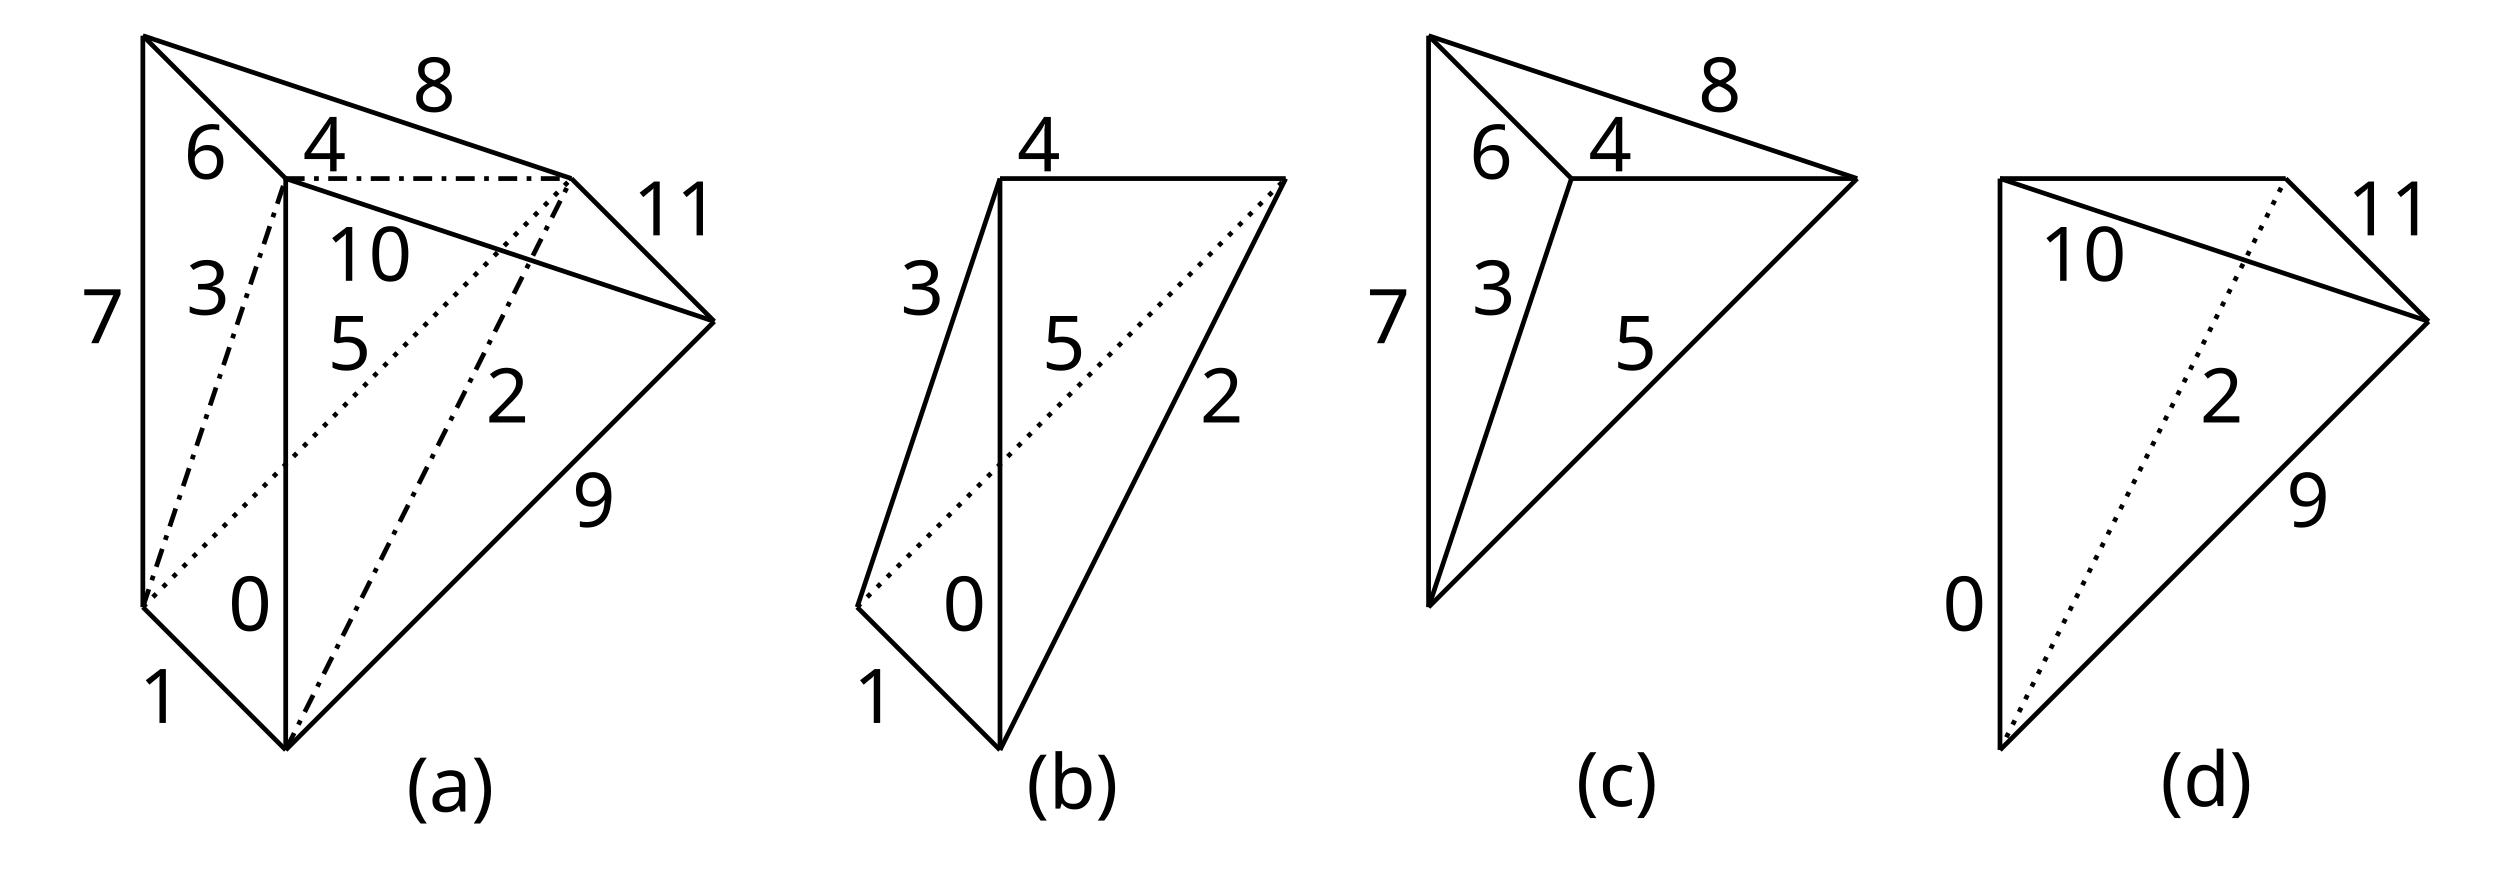
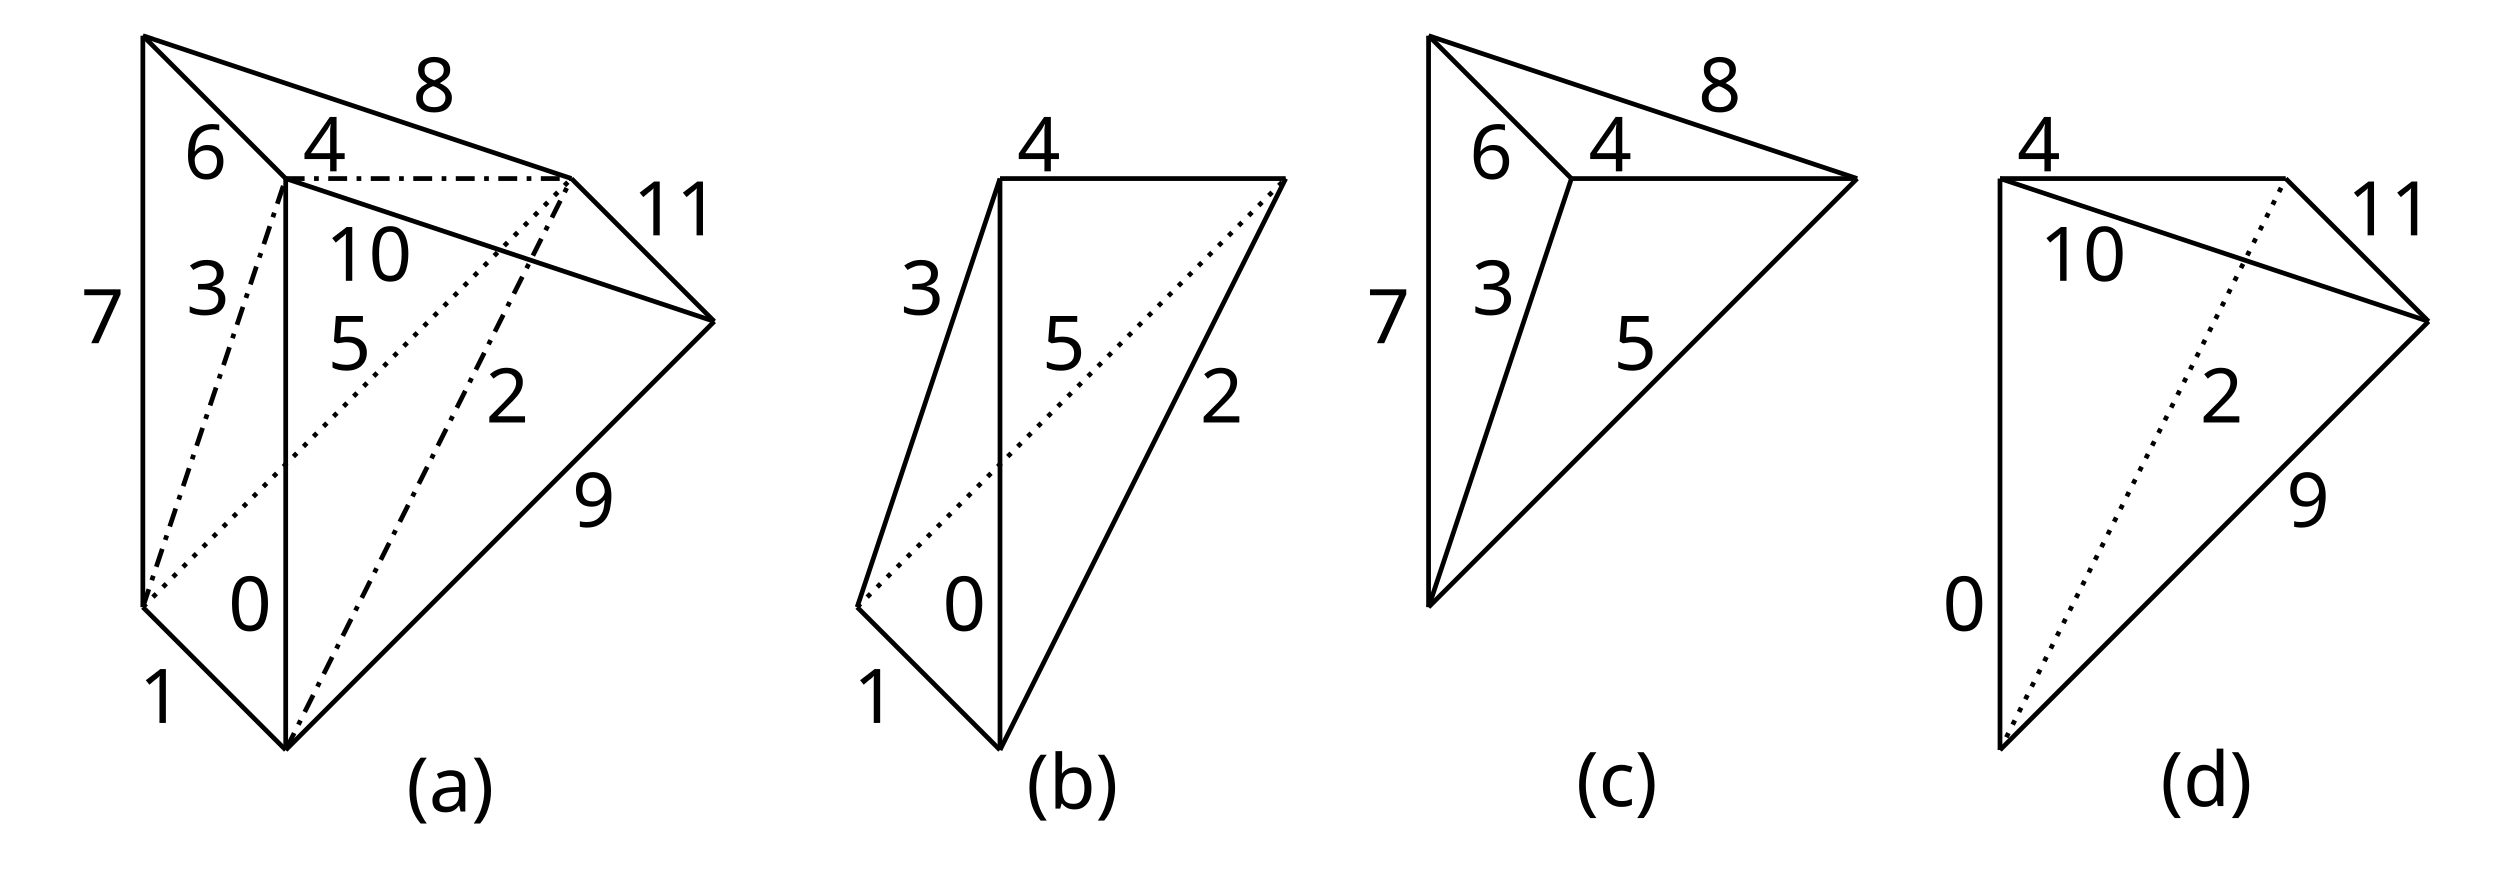
<svg xmlns="http://www.w3.org/2000/svg" width="140mm" height="50mm" viewBox="0 0 140 50" version="1.1" id="svg8">
  <defs id="defs2" />
  <g id="layer1" transform="translate(0,-247)">
    <path style="fill:none;stroke:#000000;stroke-width:0.265;stroke-linecap:butt;stroke-linejoin:miter;stroke-miterlimit:4;stroke-dasharray:none;stroke-opacity:1" d="m 8,249 8,8" id="path3066" />
    <path style="fill:none;stroke:#000000;stroke-width:0.265px;stroke-linecap:butt;stroke-linejoin:miter;stroke-opacity:1" d="m 8,249 24,8" id="path3066-3" />
    <path style="fill:none;stroke:#000000;stroke-width:0.265px;stroke-linecap:butt;stroke-linejoin:miter;stroke-opacity:1" d="m 32,257 8,8" id="path3066-6" />
    <path style="fill:none;stroke:#000000;stroke-width:0.265px;stroke-linecap:butt;stroke-linejoin:miter;stroke-opacity:1" d="m 16,257 24,8" id="path3066-3-7" />
    <path style="fill:none;stroke:#000000;stroke-width:0.265px;stroke-linecap:butt;stroke-linejoin:miter;stroke-opacity:1" d="M 16,289 40,265" id="path3066-3-7-5" />
    <path style="fill:none;stroke:#000000;stroke-width:0.265px;stroke-linecap:butt;stroke-linejoin:miter;stroke-opacity:1" d="M 16,289 V 257" id="path3066-3-7-5-3" />
    <path style="fill:none;stroke:#000000;stroke-width:0.265px;stroke-linecap:butt;stroke-linejoin:miter;stroke-opacity:1" d="M 8,281 V 249" id="path3066-3-7-5-3-5" />
    <path style="fill:none;stroke:#000000;stroke-width:0.265px;stroke-linecap:butt;stroke-linejoin:miter;stroke-opacity:1" d="M 16,289 8,281" id="path3066-3-7-5-3-5-6" />
    <path style="fill:none;stroke:#000000;stroke-width:0.265;stroke-linecap:butt;stroke-linejoin:miter;stroke-miterlimit:4;stroke-dasharray:0.265, 0.53;stroke-dashoffset:0;stroke-opacity:1" d="M 8,281 32,257" id="path3066-3-7-5-2" />
    <path style="fill:none;stroke:#000000;stroke-width:0.265;stroke-linecap:butt;stroke-linejoin:miter;stroke-miterlimit:4;stroke-dasharray:1.058, 0.529, 0.265, 0.529;stroke-dashoffset:0;stroke-opacity:1" d="m 8,281 8,-24" id="path3066-3-7-5-3-9" />
    <path style="fill:none;stroke:#000000;stroke-width:0.265;stroke-linecap:butt;stroke-linejoin:miter;stroke-miterlimit:4;stroke-dasharray:1.058, 0.529, 0.265, 0.529;stroke-dashoffset:0;stroke-opacity:1" d="M 16,289 32,257" id="path3066-3-7-5-3-9-1" />
    <path style="fill:none;stroke:#000000;stroke-width:0.265;stroke-linecap:butt;stroke-linejoin:miter;stroke-miterlimit:4;stroke-dasharray:1.058, 0.529, 0.265, 0.529;stroke-dashoffset:0;stroke-opacity:1" d="M 16,257 H 32" id="path3066-3-7-5-3-9-1-2" />
    <text xml:space="preserve" style="font-style:normal;font-variant:normal;font-weight:normal;font-stretch:normal;font-size:4.233px;line-height:1.25;font-family:sans-serif;-inkscape-font-specification:'sans-serif, Normal';font-variant-ligatures:normal;font-variant-caps:normal;font-variant-numeric:normal;font-feature-settings:normal;text-align:start;letter-spacing:0px;word-spacing:0px;writing-mode:lr-tb;text-anchor:start;fill:#000000;fill-opacity:1;stroke:none;stroke-width:0.265" x="12.788" y="282.314" id="text3235">
      <tspan id="tspan3233" x="12.788" y="282.314" style="font-style:normal;font-variant:normal;font-weight:normal;font-stretch:normal;font-size:4.233px;font-family:sans-serif;-inkscape-font-specification:'sans-serif, Normal';font-variant-ligatures:normal;font-variant-caps:normal;font-variant-numeric:normal;font-feature-settings:normal;text-align:start;writing-mode:lr-tb;text-anchor:start;stroke-width:0.265">0</tspan>
    </text>
    <text xml:space="preserve" style="font-style:normal;font-variant:normal;font-weight:normal;font-stretch:normal;font-size:4.233px;line-height:1.25;font-family:sans-serif;-inkscape-font-specification:'sans-serif, Normal';font-variant-ligatures:normal;font-variant-caps:normal;font-variant-numeric:normal;font-feature-settings:normal;text-align:start;letter-spacing:0px;word-spacing:0px;writing-mode:lr-tb;text-anchor:start;fill:#000000;fill-opacity:1;stroke:none;stroke-width:0.265" x="27.198" y="270.66" id="text3235-6">
      <tspan id="tspan3275" x="27.198" y="270.66">2</tspan>
    </text>
    <text xml:space="preserve" style="font-style:normal;font-variant:normal;font-weight:normal;font-stretch:normal;font-size:4.233px;line-height:1.25;font-family:sans-serif;-inkscape-font-specification:'sans-serif, Normal';font-variant-ligatures:normal;font-variant-caps:normal;font-variant-numeric:normal;font-feature-settings:normal;text-align:start;letter-spacing:0px;word-spacing:0px;writing-mode:lr-tb;text-anchor:start;fill:#000000;fill-opacity:1;stroke:none;stroke-width:0.265" x="7.789" y="287.485" id="text3235-6-0">
      <tspan style="stroke-width:0.265" y="287.485" x="7.789" id="tspan3255-6">1</tspan>
    </text>
    <text xml:space="preserve" style="font-style:normal;font-variant:normal;font-weight:normal;font-stretch:normal;font-size:4.233px;line-height:1.25;font-family:sans-serif;-inkscape-font-specification:'sans-serif, Normal';font-variant-ligatures:normal;font-variant-caps:normal;font-variant-numeric:normal;font-feature-settings:normal;text-align:start;letter-spacing:0px;word-spacing:0px;writing-mode:lr-tb;text-anchor:start;fill:#000000;fill-opacity:1;stroke:none;stroke-width:0.265" x="18.356" y="267.711" id="text3235-6-1">
      <tspan id="tspan3409" x="18.356" y="267.711">5</tspan>
    </text>
    <text xml:space="preserve" style="font-style:normal;font-variant:normal;font-weight:normal;font-stretch:normal;font-size:4.233px;line-height:1.25;font-family:sans-serif;-inkscape-font-specification:'sans-serif, Normal';font-variant-ligatures:normal;font-variant-caps:normal;font-variant-numeric:normal;font-feature-settings:normal;text-align:start;letter-spacing:0px;word-spacing:0px;writing-mode:lr-tb;text-anchor:start;fill:#000000;fill-opacity:1;stroke:none;stroke-width:0.265" x="10.435" y="264.62" id="text3235-6-1-9">
      <tspan id="tspan3405" x="10.435" y="264.62">3</tspan>
    </text>
    <text xml:space="preserve" style="font-style:normal;font-variant:normal;font-weight:normal;font-stretch:normal;font-size:4.233px;line-height:1.25;font-family:sans-serif;-inkscape-font-specification:'sans-serif, Normal';font-variant-ligatures:normal;font-variant-caps:normal;font-variant-numeric:normal;font-feature-settings:normal;text-align:start;letter-spacing:0px;word-spacing:0px;writing-mode:lr-tb;text-anchor:start;fill:#000000;fill-opacity:1;stroke:none;stroke-width:0.265" x="16.956" y="256.593" id="text3235-6-1-9-9">
      <tspan id="tspan3407" x="16.956" y="256.593">4</tspan>
    </text>
    <text xml:space="preserve" style="font-style:normal;font-variant:normal;font-weight:normal;font-stretch:normal;font-size:4.233px;line-height:1.25;font-family:sans-serif;-inkscape-font-specification:'sans-serif, Normal';font-variant-ligatures:normal;font-variant-caps:normal;font-variant-numeric:normal;font-feature-settings:normal;text-align:start;letter-spacing:0px;word-spacing:0px;writing-mode:lr-tb;text-anchor:start;fill:#000000;fill-opacity:1;stroke:none;stroke-width:0.265" x="10.293" y="257.009" id="text3235-6-1-9-7">
      <tspan id="tspan3363" x="10.293" y="257.009">6</tspan>
    </text>
    <text xml:space="preserve" style="font-style:normal;font-variant:normal;font-weight:normal;font-stretch:normal;font-size:4.233px;line-height:1.25;font-family:sans-serif;-inkscape-font-specification:'sans-serif, Normal';font-variant-ligatures:normal;font-variant-caps:normal;font-variant-numeric:normal;font-feature-settings:normal;text-align:start;letter-spacing:0px;word-spacing:0px;writing-mode:lr-tb;text-anchor:start;fill:#000000;fill-opacity:1;stroke:none;stroke-width:0.265" x="4.533" y="266.216" id="text3235-6-1-9-7-1">
      <tspan id="tspan3383" x="4.533" y="266.216">7</tspan>
    </text>
    <text xml:space="preserve" style="font-style:normal;font-variant:normal;font-weight:normal;font-stretch:normal;font-size:4.233px;line-height:1.25;font-family:sans-serif;-inkscape-font-specification:'sans-serif, Normal';font-variant-ligatures:normal;font-variant-caps:normal;font-variant-numeric:normal;font-feature-settings:normal;text-align:start;letter-spacing:0px;word-spacing:0px;writing-mode:lr-tb;text-anchor:start;fill:#000000;fill-opacity:1;stroke:none;stroke-width:0.265" x="23.1" y="253.249" id="text3235-6-1-9-7-1-5">
      <tspan id="tspan3403" x="23.1" y="253.249">8</tspan>
    </text>
    <text xml:space="preserve" style="font-style:normal;font-variant:normal;font-weight:normal;font-stretch:normal;font-size:4.233px;line-height:1.25;font-family:sans-serif;-inkscape-font-specification:'sans-serif, Normal';font-variant-ligatures:normal;font-variant-caps:normal;font-variant-numeric:normal;font-feature-settings:normal;text-align:start;letter-spacing:0px;word-spacing:0px;writing-mode:lr-tb;text-anchor:start;fill:#000000;fill-opacity:1;stroke:none;stroke-width:0.265" x="32.034" y="276.5" id="text3235-6-1-9-9-7">
      <tspan id="tspan3429" x="32.034" y="276.5">9</tspan>
    </text>
    <text xml:space="preserve" style="font-style:normal;font-variant:normal;font-weight:normal;font-stretch:normal;font-size:4.233px;line-height:1.25;font-family:sans-serif;-inkscape-font-specification:'sans-serif, Normal';font-variant-ligatures:normal;font-variant-caps:normal;font-variant-numeric:normal;font-feature-settings:normal;text-align:start;letter-spacing:0px;word-spacing:0px;writing-mode:lr-tb;text-anchor:start;fill:#000000;fill-opacity:1;stroke:none;stroke-width:0.265" x="18.225" y="262.726" id="text3235-6-1-9-9-7-6">
      <tspan id="tspan3449" x="18.225" y="262.726">10</tspan>
    </text>
    <text xml:space="preserve" style="font-style:normal;font-variant:normal;font-weight:normal;font-stretch:normal;font-size:4.233px;line-height:1.25;font-family:sans-serif;-inkscape-font-specification:'sans-serif, Normal';font-variant-ligatures:normal;font-variant-caps:normal;font-variant-numeric:normal;font-feature-settings:normal;text-align:start;letter-spacing:0px;word-spacing:0px;writing-mode:lr-tb;text-anchor:start;fill:#000000;fill-opacity:1;stroke:none;stroke-width:0.265" x="35.445" y="260.178" id="text3235-6-1-9-9-7-6-3">
      <tspan id="tspan3469" x="35.445" y="260.178">11</tspan>
    </text>
    <path style="fill:none;stroke:#000000;stroke-width:0.265px;stroke-linecap:butt;stroke-linejoin:miter;stroke-opacity:1" d="M 56,289 V 257" id="path3066-3-7-5-3-8" />
    <path style="fill:none;stroke:#000000;stroke-width:0.265px;stroke-linecap:butt;stroke-linejoin:miter;stroke-opacity:1" d="m 56,289 -8,-8" id="path3066-3-7-5-3-5-6-2" />
    <path style="fill:none;stroke:#000000;stroke-width:0.265;stroke-linecap:butt;stroke-linejoin:miter;stroke-miterlimit:4;stroke-dasharray:0.265, 0.53;stroke-dashoffset:0;stroke-opacity:1" d="M 48,281 72,257" id="path3066-3-7-5-2-9" />
    <path style="fill:none;stroke:#000000;stroke-width:0.265;stroke-linecap:butt;stroke-linejoin:miter;stroke-miterlimit:4;stroke-dasharray:none;stroke-dashoffset:0;stroke-opacity:1" d="m 48,281 8,-24" id="path3066-3-7-5-3-9-3" />
    <path style="fill:none;stroke:#000000;stroke-width:0.265;stroke-linecap:butt;stroke-linejoin:miter;stroke-miterlimit:4;stroke-dasharray:none;stroke-dashoffset:0;stroke-opacity:1" d="M 56,289 72,257" id="path3066-3-7-5-3-9-1-9" />
    <path style="fill:none;stroke:#000000;stroke-width:0.265;stroke-linecap:butt;stroke-linejoin:miter;stroke-miterlimit:4;stroke-dasharray:none;stroke-dashoffset:0;stroke-opacity:1" d="M 56,257 H 72" id="path3066-3-7-5-3-9-1-2-0" />
    <text xml:space="preserve" style="font-style:normal;font-variant:normal;font-weight:normal;font-stretch:normal;font-size:4.233px;line-height:1.25;font-family:sans-serif;-inkscape-font-specification:'sans-serif, Normal';font-variant-ligatures:normal;font-variant-caps:normal;font-variant-numeric:normal;font-feature-settings:normal;text-align:start;letter-spacing:0px;word-spacing:0px;writing-mode:lr-tb;text-anchor:start;fill:#000000;fill-opacity:1;stroke:none;stroke-width:0.265" x="52.788" y="282.314" id="text3235-8">
      <tspan id="tspan3233-8" x="52.788" y="282.314" style="font-style:normal;font-variant:normal;font-weight:normal;font-stretch:normal;font-size:4.233px;font-family:sans-serif;-inkscape-font-specification:'sans-serif, Normal';font-variant-ligatures:normal;font-variant-caps:normal;font-variant-numeric:normal;font-feature-settings:normal;text-align:start;writing-mode:lr-tb;text-anchor:start;stroke-width:0.265">0</tspan>
    </text>
    <text xml:space="preserve" style="font-style:normal;font-variant:normal;font-weight:normal;font-stretch:normal;font-size:4.233px;line-height:1.25;font-family:sans-serif;-inkscape-font-specification:'sans-serif, Normal';font-variant-ligatures:normal;font-variant-caps:normal;font-variant-numeric:normal;font-feature-settings:normal;text-align:start;letter-spacing:0px;word-spacing:0px;writing-mode:lr-tb;text-anchor:start;fill:#000000;fill-opacity:1;stroke:none;stroke-width:0.265" x="67.198" y="270.66" id="text3235-6-5">
      <tspan style="stroke-width:0.265" id="tspan3275-0" x="67.198" y="270.66">2</tspan>
    </text>
    <text xml:space="preserve" style="font-style:normal;font-variant:normal;font-weight:normal;font-stretch:normal;font-size:4.233px;line-height:1.25;font-family:sans-serif;-inkscape-font-specification:'sans-serif, Normal';font-variant-ligatures:normal;font-variant-caps:normal;font-variant-numeric:normal;font-feature-settings:normal;text-align:start;letter-spacing:0px;word-spacing:0px;writing-mode:lr-tb;text-anchor:start;fill:#000000;fill-opacity:1;stroke:none;stroke-width:0.265" x="47.789" y="287.485" id="text3235-6-0-9">
      <tspan style="stroke-width:0.265" y="287.485" x="47.789" id="tspan3255-6-6">1</tspan>
    </text>
    <text xml:space="preserve" style="font-style:normal;font-variant:normal;font-weight:normal;font-stretch:normal;font-size:4.233px;line-height:1.25;font-family:sans-serif;-inkscape-font-specification:'sans-serif, Normal';font-variant-ligatures:normal;font-variant-caps:normal;font-variant-numeric:normal;font-feature-settings:normal;text-align:start;letter-spacing:0px;word-spacing:0px;writing-mode:lr-tb;text-anchor:start;fill:#000000;fill-opacity:1;stroke:none;stroke-width:0.265" x="58.356" y="267.711" id="text3235-6-1-3">
      <tspan style="stroke-width:0.265" id="tspan3409-8" x="58.356" y="267.711">5</tspan>
    </text>
    <text xml:space="preserve" style="font-style:normal;font-variant:normal;font-weight:normal;font-stretch:normal;font-size:4.233px;line-height:1.25;font-family:sans-serif;-inkscape-font-specification:'sans-serif, Normal';font-variant-ligatures:normal;font-variant-caps:normal;font-variant-numeric:normal;font-feature-settings:normal;text-align:start;letter-spacing:0px;word-spacing:0px;writing-mode:lr-tb;text-anchor:start;fill:#000000;fill-opacity:1;stroke:none;stroke-width:0.265" x="50.435" y="264.62" id="text3235-6-1-9-5">
      <tspan style="stroke-width:0.265" id="tspan3405-6" x="50.435" y="264.62">3</tspan>
    </text>
    <text xml:space="preserve" style="font-style:normal;font-variant:normal;font-weight:normal;font-stretch:normal;font-size:4.233px;line-height:1.25;font-family:sans-serif;-inkscape-font-specification:'sans-serif, Normal';font-variant-ligatures:normal;font-variant-caps:normal;font-variant-numeric:normal;font-feature-settings:normal;text-align:start;letter-spacing:0px;word-spacing:0px;writing-mode:lr-tb;text-anchor:start;fill:#000000;fill-opacity:1;stroke:none;stroke-width:0.265" x="56.956" y="256.593" id="text3235-6-1-9-9-1">
      <tspan style="stroke-width:0.265" id="tspan3407-1" x="56.956" y="256.593">4</tspan>
    </text>
    <path style="fill:none;stroke:#000000;stroke-width:0.265;stroke-linecap:butt;stroke-linejoin:miter;stroke-miterlimit:4;stroke-dasharray:none;stroke-opacity:1" d="m 80,249 8,8" id="path3066-7" />
    <path style="fill:none;stroke:#000000;stroke-width:0.265px;stroke-linecap:butt;stroke-linejoin:miter;stroke-opacity:1" d="m 80,249 24,8" id="path3066-3-76" />
    <path style="fill:none;stroke:#000000;stroke-width:0.265px;stroke-linecap:butt;stroke-linejoin:miter;stroke-opacity:1" d="M 80,281 V 249" id="path3066-3-7-5-3-5-0" />
    <path style="fill:none;stroke:#000000;stroke-width:0.265;stroke-linecap:butt;stroke-linejoin:miter;stroke-miterlimit:4;stroke-dasharray:none;stroke-dashoffset:0;stroke-opacity:1" d="m 80,281 24,-24" id="path3066-3-7-5-2-2" />
    <path style="fill:none;stroke:#000000;stroke-width:0.265;stroke-linecap:butt;stroke-linejoin:miter;stroke-miterlimit:4;stroke-dasharray:none;stroke-dashoffset:0;stroke-opacity:1" d="m 80,281 8,-24" id="path3066-3-7-5-3-9-5" />
    <path style="fill:none;stroke:#000000;stroke-width:0.265;stroke-linecap:butt;stroke-linejoin:miter;stroke-miterlimit:4;stroke-dasharray:none;stroke-dashoffset:0;stroke-opacity:1" d="m 88,257 h 16" id="path3066-3-7-5-3-9-1-2-05" />
    <text xml:space="preserve" style="font-style:normal;font-variant:normal;font-weight:normal;font-stretch:normal;font-size:4.233px;line-height:1.25;font-family:sans-serif;-inkscape-font-specification:'sans-serif, Normal';font-variant-ligatures:normal;font-variant-caps:normal;font-variant-numeric:normal;font-feature-settings:normal;text-align:start;letter-spacing:0px;word-spacing:0px;writing-mode:lr-tb;text-anchor:start;fill:#000000;fill-opacity:1;stroke:none;stroke-width:0.265" x="90.356" y="267.711" id="text3235-6-1-4">
      <tspan style="stroke-width:0.265" id="tspan3409-7" x="90.356" y="267.711">5</tspan>
    </text>
    <text xml:space="preserve" style="font-style:normal;font-variant:normal;font-weight:normal;font-stretch:normal;font-size:4.233px;line-height:1.25;font-family:sans-serif;-inkscape-font-specification:'sans-serif, Normal';font-variant-ligatures:normal;font-variant-caps:normal;font-variant-numeric:normal;font-feature-settings:normal;text-align:start;letter-spacing:0px;word-spacing:0px;writing-mode:lr-tb;text-anchor:start;fill:#000000;fill-opacity:1;stroke:none;stroke-width:0.265" x="82.435" y="264.62" id="text3235-6-1-9-75">
      <tspan style="stroke-width:0.265" id="tspan3405-4" x="82.435" y="264.62">3</tspan>
    </text>
    <text xml:space="preserve" style="font-style:normal;font-variant:normal;font-weight:normal;font-stretch:normal;font-size:4.233px;line-height:1.25;font-family:sans-serif;-inkscape-font-specification:'sans-serif, Normal';font-variant-ligatures:normal;font-variant-caps:normal;font-variant-numeric:normal;font-feature-settings:normal;text-align:start;letter-spacing:0px;word-spacing:0px;writing-mode:lr-tb;text-anchor:start;fill:#000000;fill-opacity:1;stroke:none;stroke-width:0.265" x="88.956" y="256.593" id="text3235-6-1-9-9-8">
      <tspan style="stroke-width:0.265" id="tspan3407-12" x="88.956" y="256.593">4</tspan>
    </text>
    <text xml:space="preserve" style="font-style:normal;font-variant:normal;font-weight:normal;font-stretch:normal;font-size:4.233px;line-height:1.25;font-family:sans-serif;-inkscape-font-specification:'sans-serif, Normal';font-variant-ligatures:normal;font-variant-caps:normal;font-variant-numeric:normal;font-feature-settings:normal;text-align:start;letter-spacing:0px;word-spacing:0px;writing-mode:lr-tb;text-anchor:start;fill:#000000;fill-opacity:1;stroke:none;stroke-width:0.265" x="82.293" y="257.009" id="text3235-6-1-9-7-8">
      <tspan style="stroke-width:0.265" id="tspan3363-9" x="82.293" y="257.009">6</tspan>
    </text>
    <text xml:space="preserve" style="font-style:normal;font-variant:normal;font-weight:normal;font-stretch:normal;font-size:4.233px;line-height:1.25;font-family:sans-serif;-inkscape-font-specification:'sans-serif, Normal';font-variant-ligatures:normal;font-variant-caps:normal;font-variant-numeric:normal;font-feature-settings:normal;text-align:start;letter-spacing:0px;word-spacing:0px;writing-mode:lr-tb;text-anchor:start;fill:#000000;fill-opacity:1;stroke:none;stroke-width:0.265" x="76.533" y="266.216" id="text3235-6-1-9-7-1-3">
      <tspan style="stroke-width:0.265" id="tspan3383-6" x="76.533" y="266.216">7</tspan>
    </text>
    <text xml:space="preserve" style="font-style:normal;font-variant:normal;font-weight:normal;font-stretch:normal;font-size:4.233px;line-height:1.25;font-family:sans-serif;-inkscape-font-specification:'sans-serif, Normal';font-variant-ligatures:normal;font-variant-caps:normal;font-variant-numeric:normal;font-feature-settings:normal;text-align:start;letter-spacing:0px;word-spacing:0px;writing-mode:lr-tb;text-anchor:start;fill:#000000;fill-opacity:1;stroke:none;stroke-width:0.265" x="95.1" y="253.249" id="text3235-6-1-9-7-1-5-8">
      <tspan style="stroke-width:0.265" id="tspan3403-0" x="95.1" y="253.249">8</tspan>
    </text>
    <path style="fill:none;stroke:#000000;stroke-width:0.265px;stroke-linecap:butt;stroke-linejoin:miter;stroke-opacity:1" d="m 128,257 8,8" id="path3066-6-5" />
    <path style="fill:none;stroke:#000000;stroke-width:0.265px;stroke-linecap:butt;stroke-linejoin:miter;stroke-opacity:1" d="m 112,257 24,8" id="path3066-3-7-0" />
    <path style="fill:none;stroke:#000000;stroke-width:0.265px;stroke-linecap:butt;stroke-linejoin:miter;stroke-opacity:1" d="m 112,289 24,-24" id="path3066-3-7-5-6" />
    <path style="fill:none;stroke:#000000;stroke-width:0.265px;stroke-linecap:butt;stroke-linejoin:miter;stroke-opacity:1" d="M 112,289 V 257" id="path3066-3-7-5-3-4" />
    <path style="fill:none;stroke:#000000;stroke-width:0.265;stroke-linecap:butt;stroke-linejoin:miter;stroke-miterlimit:4;stroke-dasharray:0.265, 0.529;stroke-dashoffset:0;stroke-opacity:1" d="m 112,289 16,-32" id="path3066-3-7-5-3-9-1-28" />
-     <path style="fill:none;stroke:#000000;stroke-width:0.265;stroke-linecap:butt;stroke-linejoin:miter;stroke-miterlimit:4;stroke-dasharray:none;stroke-dashoffset:0;stroke-opacity:1" d="m 112,257 h 16" id="path3066-3-7-5-3-9-1-2-4" />
    <text xml:space="preserve" style="font-style:normal;font-variant:normal;font-weight:normal;font-stretch:normal;font-size:4.233px;line-height:1.25;font-family:sans-serif;-inkscape-font-specification:'sans-serif, Normal';font-variant-ligatures:normal;font-variant-caps:normal;font-variant-numeric:normal;font-feature-settings:normal;text-align:start;letter-spacing:0px;word-spacing:0px;writing-mode:lr-tb;text-anchor:start;fill:#000000;fill-opacity:1;stroke:none;stroke-width:0.265" x="108.788" y="282.314" id="text3235-7">
      <tspan id="tspan3233-2" x="108.788" y="282.314" style="font-style:normal;font-variant:normal;font-weight:normal;font-stretch:normal;font-size:4.233px;font-family:sans-serif;-inkscape-font-specification:'sans-serif, Normal';font-variant-ligatures:normal;font-variant-caps:normal;font-variant-numeric:normal;font-feature-settings:normal;text-align:start;writing-mode:lr-tb;text-anchor:start;stroke-width:0.265">0</tspan>
    </text>
    <text xml:space="preserve" style="font-style:normal;font-variant:normal;font-weight:normal;font-stretch:normal;font-size:4.233px;line-height:1.25;font-family:sans-serif;-inkscape-font-specification:'sans-serif, Normal';font-variant-ligatures:normal;font-variant-caps:normal;font-variant-numeric:normal;font-feature-settings:normal;text-align:start;letter-spacing:0px;word-spacing:0px;writing-mode:lr-tb;text-anchor:start;fill:#000000;fill-opacity:1;stroke:none;stroke-width:0.265" x="123.198" y="270.66" id="text3235-6-4">
      <tspan style="stroke-width:0.265" id="tspan3275-06" x="123.198" y="270.66">2</tspan>
    </text>
    <text xml:space="preserve" style="font-style:normal;font-variant:normal;font-weight:normal;font-stretch:normal;font-size:4.233px;line-height:1.25;font-family:sans-serif;-inkscape-font-specification:'sans-serif, Normal';font-variant-ligatures:normal;font-variant-caps:normal;font-variant-numeric:normal;font-feature-settings:normal;text-align:start;letter-spacing:0px;word-spacing:0px;writing-mode:lr-tb;text-anchor:start;fill:#000000;fill-opacity:1;stroke:none;stroke-width:0.265" x="128.034" y="276.5" id="text3235-6-1-9-9-7-9">
      <tspan style="stroke-width:0.265" id="tspan3429-3" x="128.034" y="276.5">9</tspan>
    </text>
    <text xml:space="preserve" style="font-style:normal;font-variant:normal;font-weight:normal;font-stretch:normal;font-size:4.233px;line-height:1.25;font-family:sans-serif;-inkscape-font-specification:'sans-serif, Normal';font-variant-ligatures:normal;font-variant-caps:normal;font-variant-numeric:normal;font-feature-settings:normal;text-align:start;letter-spacing:0px;word-spacing:0px;writing-mode:lr-tb;text-anchor:start;fill:#000000;fill-opacity:1;stroke:none;stroke-width:0.265" x="114.225" y="262.726" id="text3235-6-1-9-9-7-6-38">
      <tspan style="stroke-width:0.265" id="tspan3449-0" x="114.225" y="262.726">10</tspan>
    </text>
    <text xml:space="preserve" style="font-style:normal;font-variant:normal;font-weight:normal;font-stretch:normal;font-size:4.233px;line-height:1.25;font-family:sans-serif;-inkscape-font-specification:'sans-serif, Normal';font-variant-ligatures:normal;font-variant-caps:normal;font-variant-numeric:normal;font-feature-settings:normal;text-align:start;letter-spacing:0px;word-spacing:0px;writing-mode:lr-tb;text-anchor:start;fill:#000000;fill-opacity:1;stroke:none;stroke-width:0.265" x="131.445" y="260.178" id="text3235-6-1-9-9-7-6-3-5">
      <tspan style="stroke-width:0.265" id="tspan3469-6" x="131.445" y="260.178">11</tspan>
    </text>
    <text xml:space="preserve" style="font-style:normal;font-variant:normal;font-weight:normal;font-stretch:normal;font-size:4.233px;line-height:1.25;font-family:sans-serif;-inkscape-font-specification:'sans-serif, Normal';font-variant-ligatures:normal;font-variant-caps:normal;font-variant-numeric:normal;font-feature-settings:normal;text-align:start;letter-spacing:0px;word-spacing:0px;writing-mode:lr-tb;text-anchor:start;fill:#000000;fill-opacity:1;stroke:none;stroke-width:0.265" x="22.757" y="292.443" id="text3235-0">
      <tspan id="tspan4044" x="22.757" y="292.443">(a)</tspan>
    </text>
    <text xml:space="preserve" style="font-style:normal;font-variant:normal;font-weight:normal;font-stretch:normal;font-size:4.233px;line-height:1.25;font-family:sans-serif;-inkscape-font-specification:'sans-serif, Normal';font-variant-ligatures:normal;font-variant-caps:normal;font-variant-numeric:normal;font-feature-settings:normal;text-align:start;letter-spacing:0px;word-spacing:0px;writing-mode:lr-tb;text-anchor:start;fill:#000000;fill-opacity:1;stroke:none;stroke-width:0.265" x="57.475" y="292.282" id="text3235-0-4">
      <tspan id="tspan4046" x="57.475" y="292.282">(b)</tspan>
    </text>
    <text xml:space="preserve" style="font-style:normal;font-variant:normal;font-weight:normal;font-stretch:normal;font-size:4.233px;line-height:1.25;font-family:sans-serif;-inkscape-font-specification:'sans-serif, Normal';font-variant-ligatures:normal;font-variant-caps:normal;font-variant-numeric:normal;font-feature-settings:normal;text-align:start;letter-spacing:0px;word-spacing:0px;writing-mode:lr-tb;text-anchor:start;fill:#000000;fill-opacity:1;stroke:none;stroke-width:0.265" x="88.258" y="292.14" id="text3235-0-4-2">
      <tspan id="tspan4048" x="88.258" y="292.14">(c)</tspan>
    </text>
    <text xml:space="preserve" style="font-style:normal;font-variant:normal;font-weight:normal;font-stretch:normal;font-size:4.233px;line-height:1.25;font-family:sans-serif;-inkscape-font-specification:'sans-serif, Normal';font-variant-ligatures:normal;font-variant-caps:normal;font-variant-numeric:normal;font-feature-settings:normal;text-align:start;letter-spacing:0px;word-spacing:0px;writing-mode:lr-tb;text-anchor:start;fill:#000000;fill-opacity:1;stroke:none;stroke-width:0.265" x="120.99" y="292.14" id="text3235-0-4-2-7">
      <tspan id="tspan4068" x="120.99" y="292.14">(d)</tspan>
    </text>
+     <path style="fill:none;stroke:#000000;stroke-width:0.265;stroke-linecap:butt;stroke-linejoin:miter;stroke-miterlimit:4;stroke-dasharray:none;stroke-dashoffset:0;stroke-opacity:1" d="m 112,257 h 16" id="path3066-3-7-5-3-9-1-2-05-7" />
+     <text xml:space="preserve" style="font-style:normal;font-variant:normal;font-weight:normal;font-stretch:normal;font-size:4.233px;line-height:1.25;font-family:sans-serif;-inkscape-font-specification:'sans-serif, Normal';font-variant-ligatures:normal;font-variant-caps:normal;font-variant-numeric:normal;font-feature-settings:normal;text-align:start;letter-spacing:0px;word-spacing:0px;writing-mode:lr-tb;text-anchor:start;fill:#000000;fill-opacity:1;stroke:none;stroke-width:0.265" x="112.956" y="256.593" id="text3235-6-1-9-9-8-2">
+       <tspan style="stroke-width:0.265" id="tspan3407-12-7" x="112.956" y="256.593">4</tspan>
+     </text>
  </g>
</svg>
